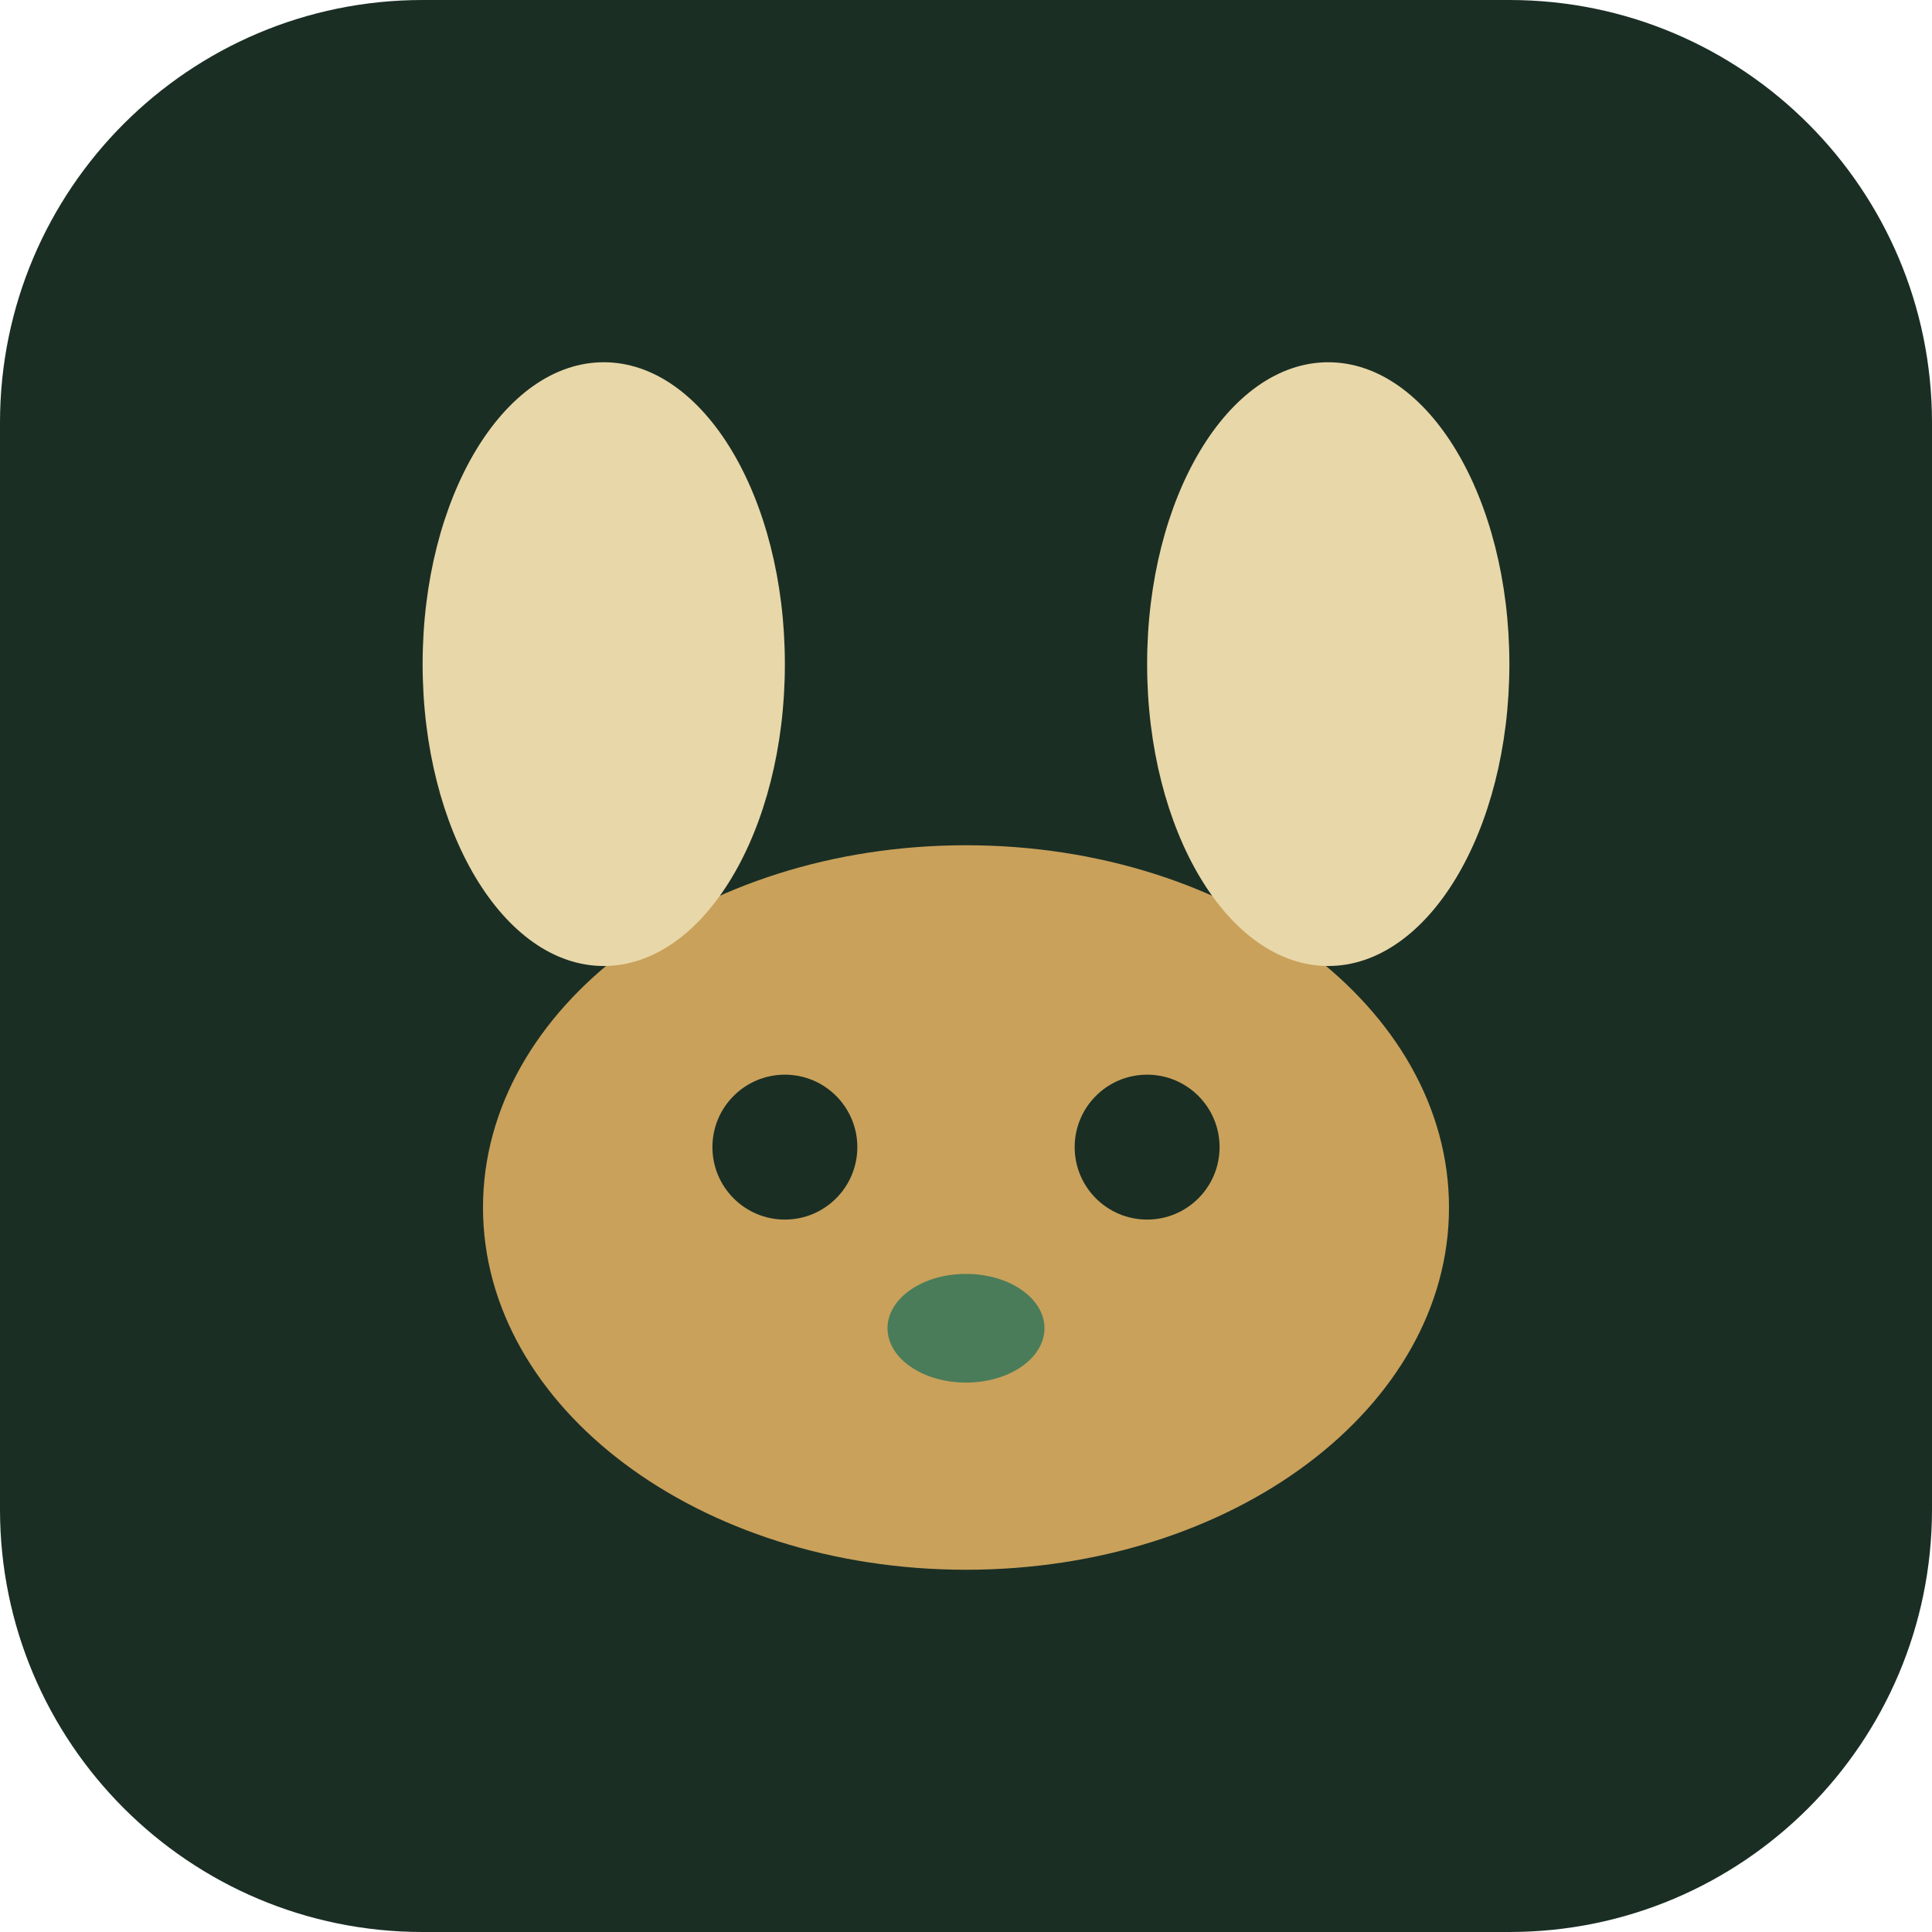
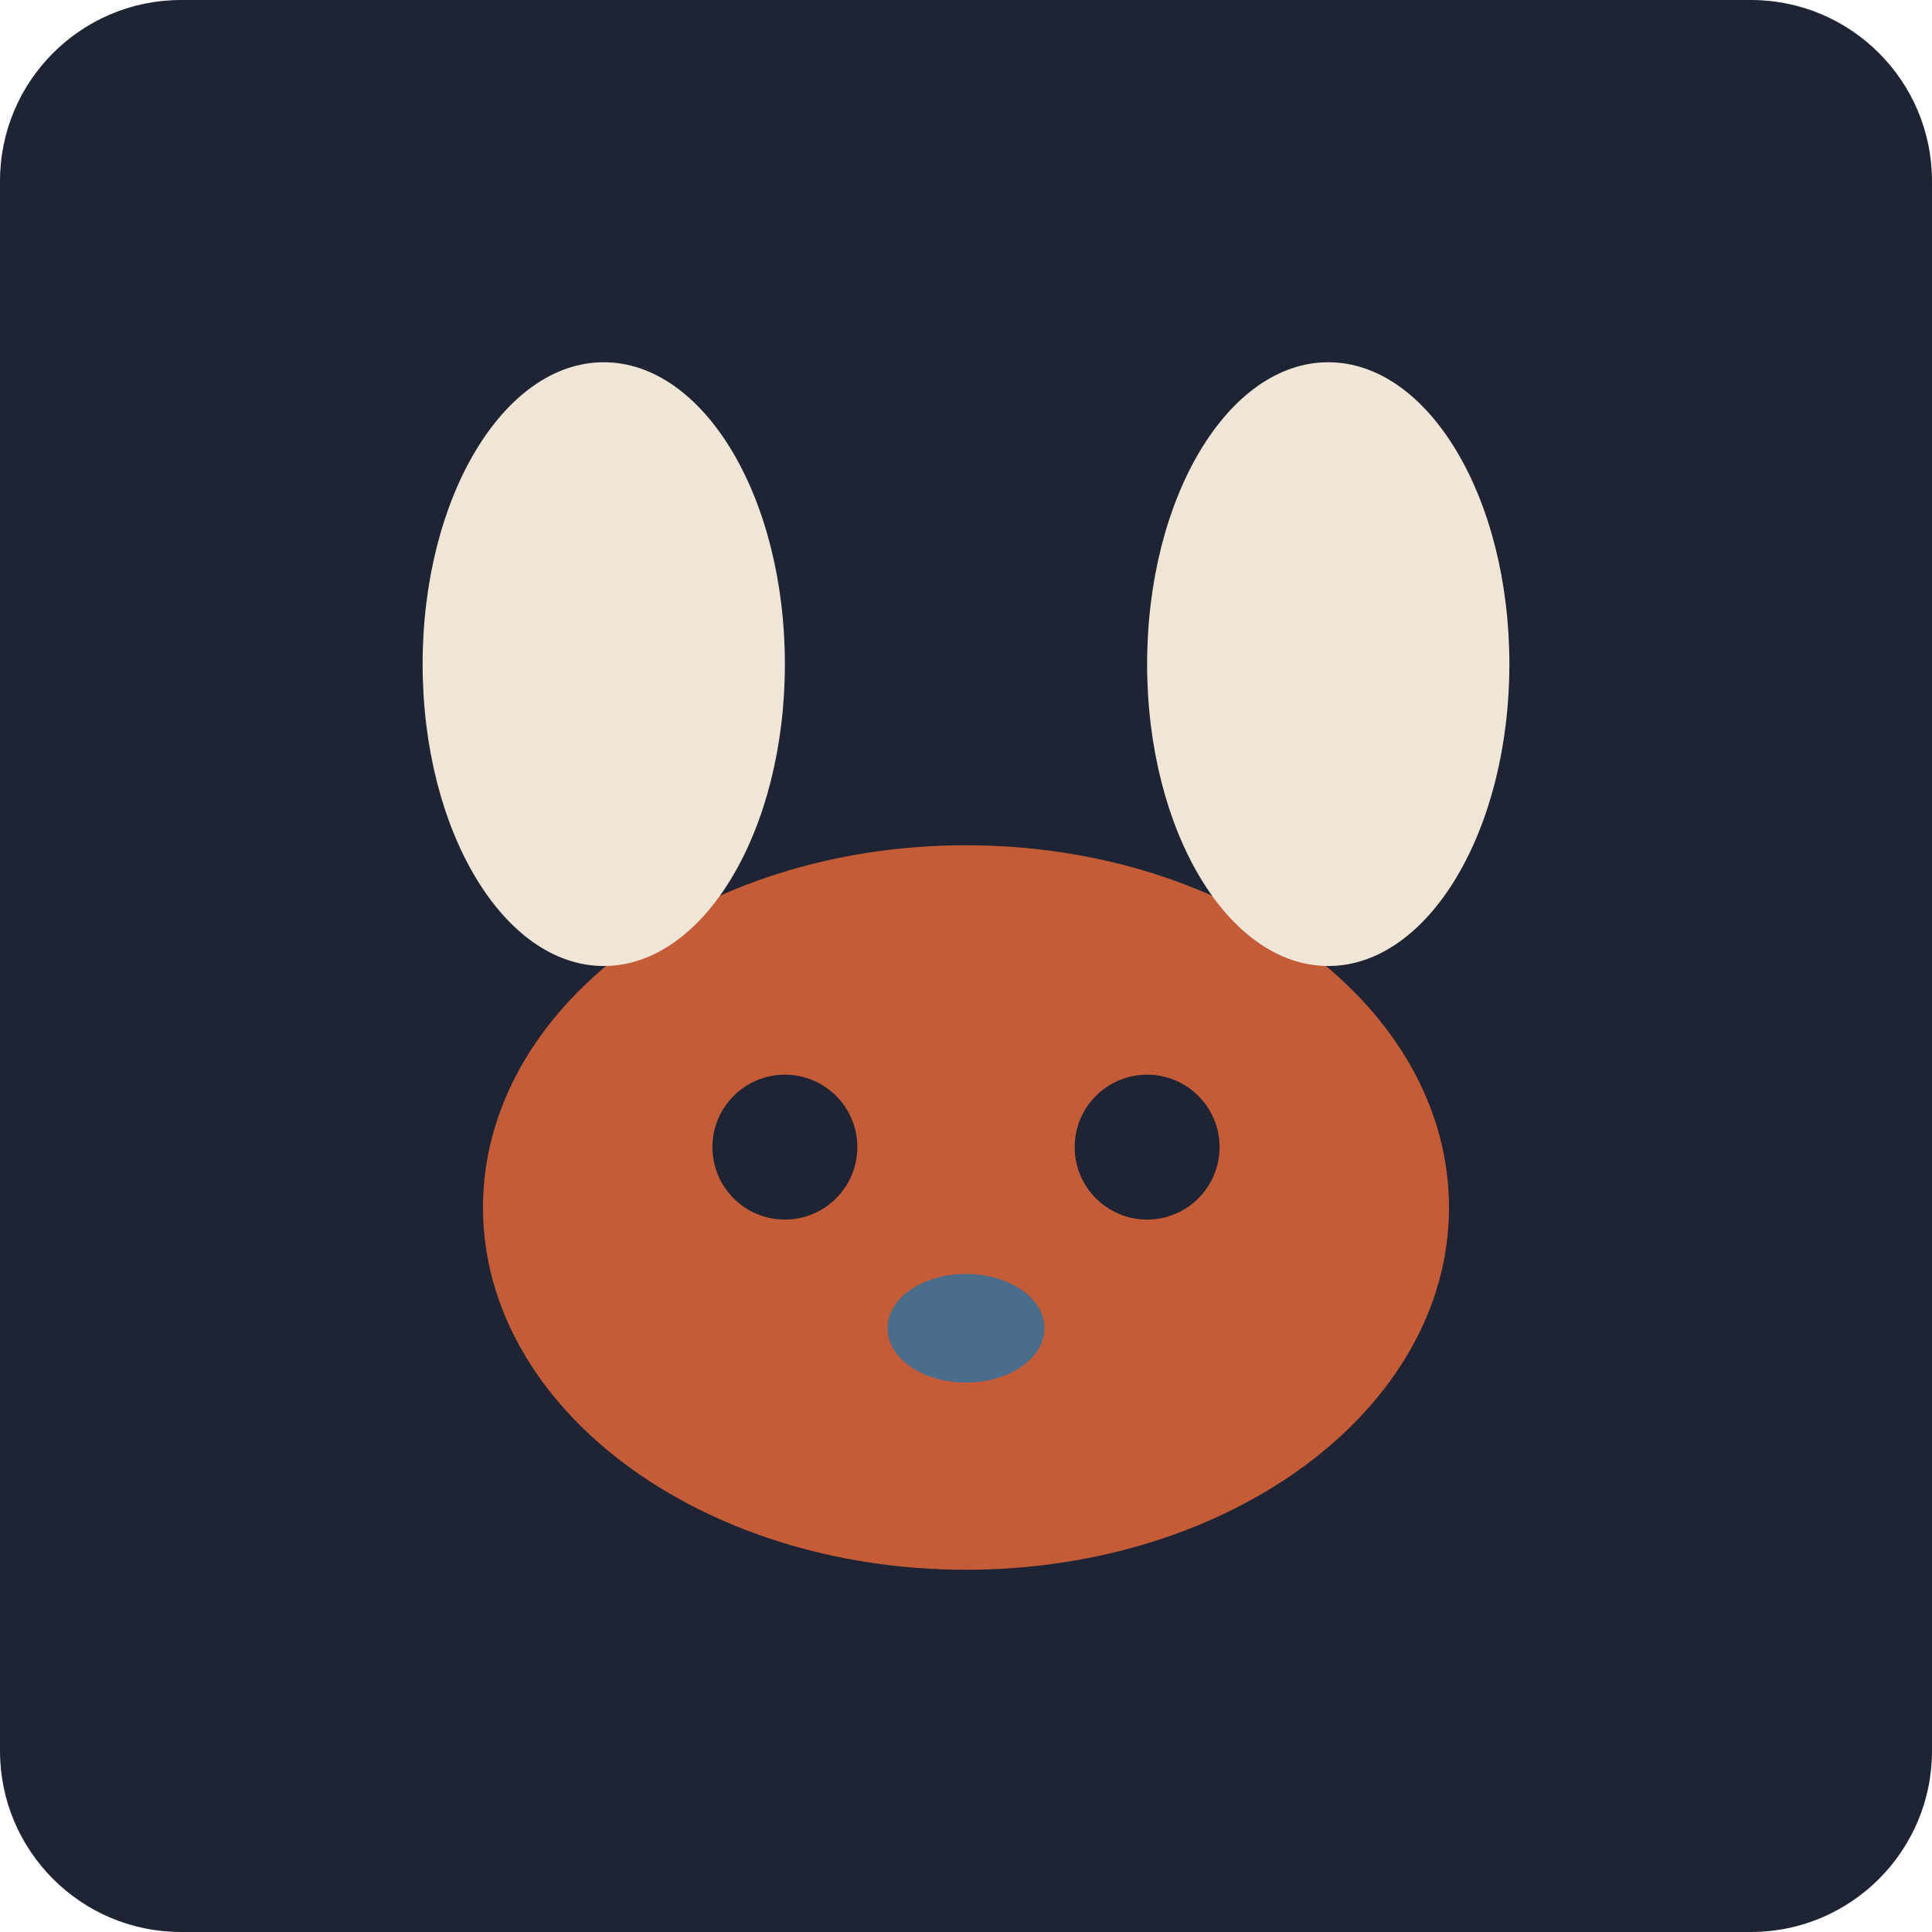
- <svg xmlns="http://www.w3.org/2000/svg" viewBox="0 0 64 64" role="img" aria-label="쿤스토리">
-   <rect width="64" height="64" rx="14" fill="#1a2e24" />
-   <ellipse cx="32" cy="40" rx="16" ry="12" fill="#c9a15b" />
-   <ellipse cx="20" cy="22" rx="6" ry="10" fill="#e8d7a8" />
-   <ellipse cx="44" cy="22" rx="6" ry="10" fill="#e8d7a8" />
-   <circle cx="26" cy="38" r="2.4" fill="#1a2e24" />
-   <circle cx="38" cy="38" r="2.4" fill="#1a2e24" />
-   <ellipse cx="32" cy="44" rx="2.6" ry="1.8" fill="#4a7c59" />
+ <svg xmlns="http://www.w3.org/2000/svg" viewBox="0 0 64 64" role="img" aria-label="메인스테이">
+   <rect width="64" height="64" rx="6" fill="#1e2433" />
+   <ellipse cx="32" cy="40" rx="16" ry="12" fill="#c45c38" />
+   <ellipse cx="20" cy="22" rx="6" ry="10" fill="#f0e6d8" />
+   <ellipse cx="44" cy="22" rx="6" ry="10" fill="#f0e6d8" />
+   <circle cx="26" cy="38" r="2.4" fill="#1e2433" />
+   <circle cx="38" cy="38" r="2.4" fill="#1e2433" />
+   <ellipse cx="32" cy="44" rx="2.6" ry="1.8" fill="#4a6d8c" />
</svg>
